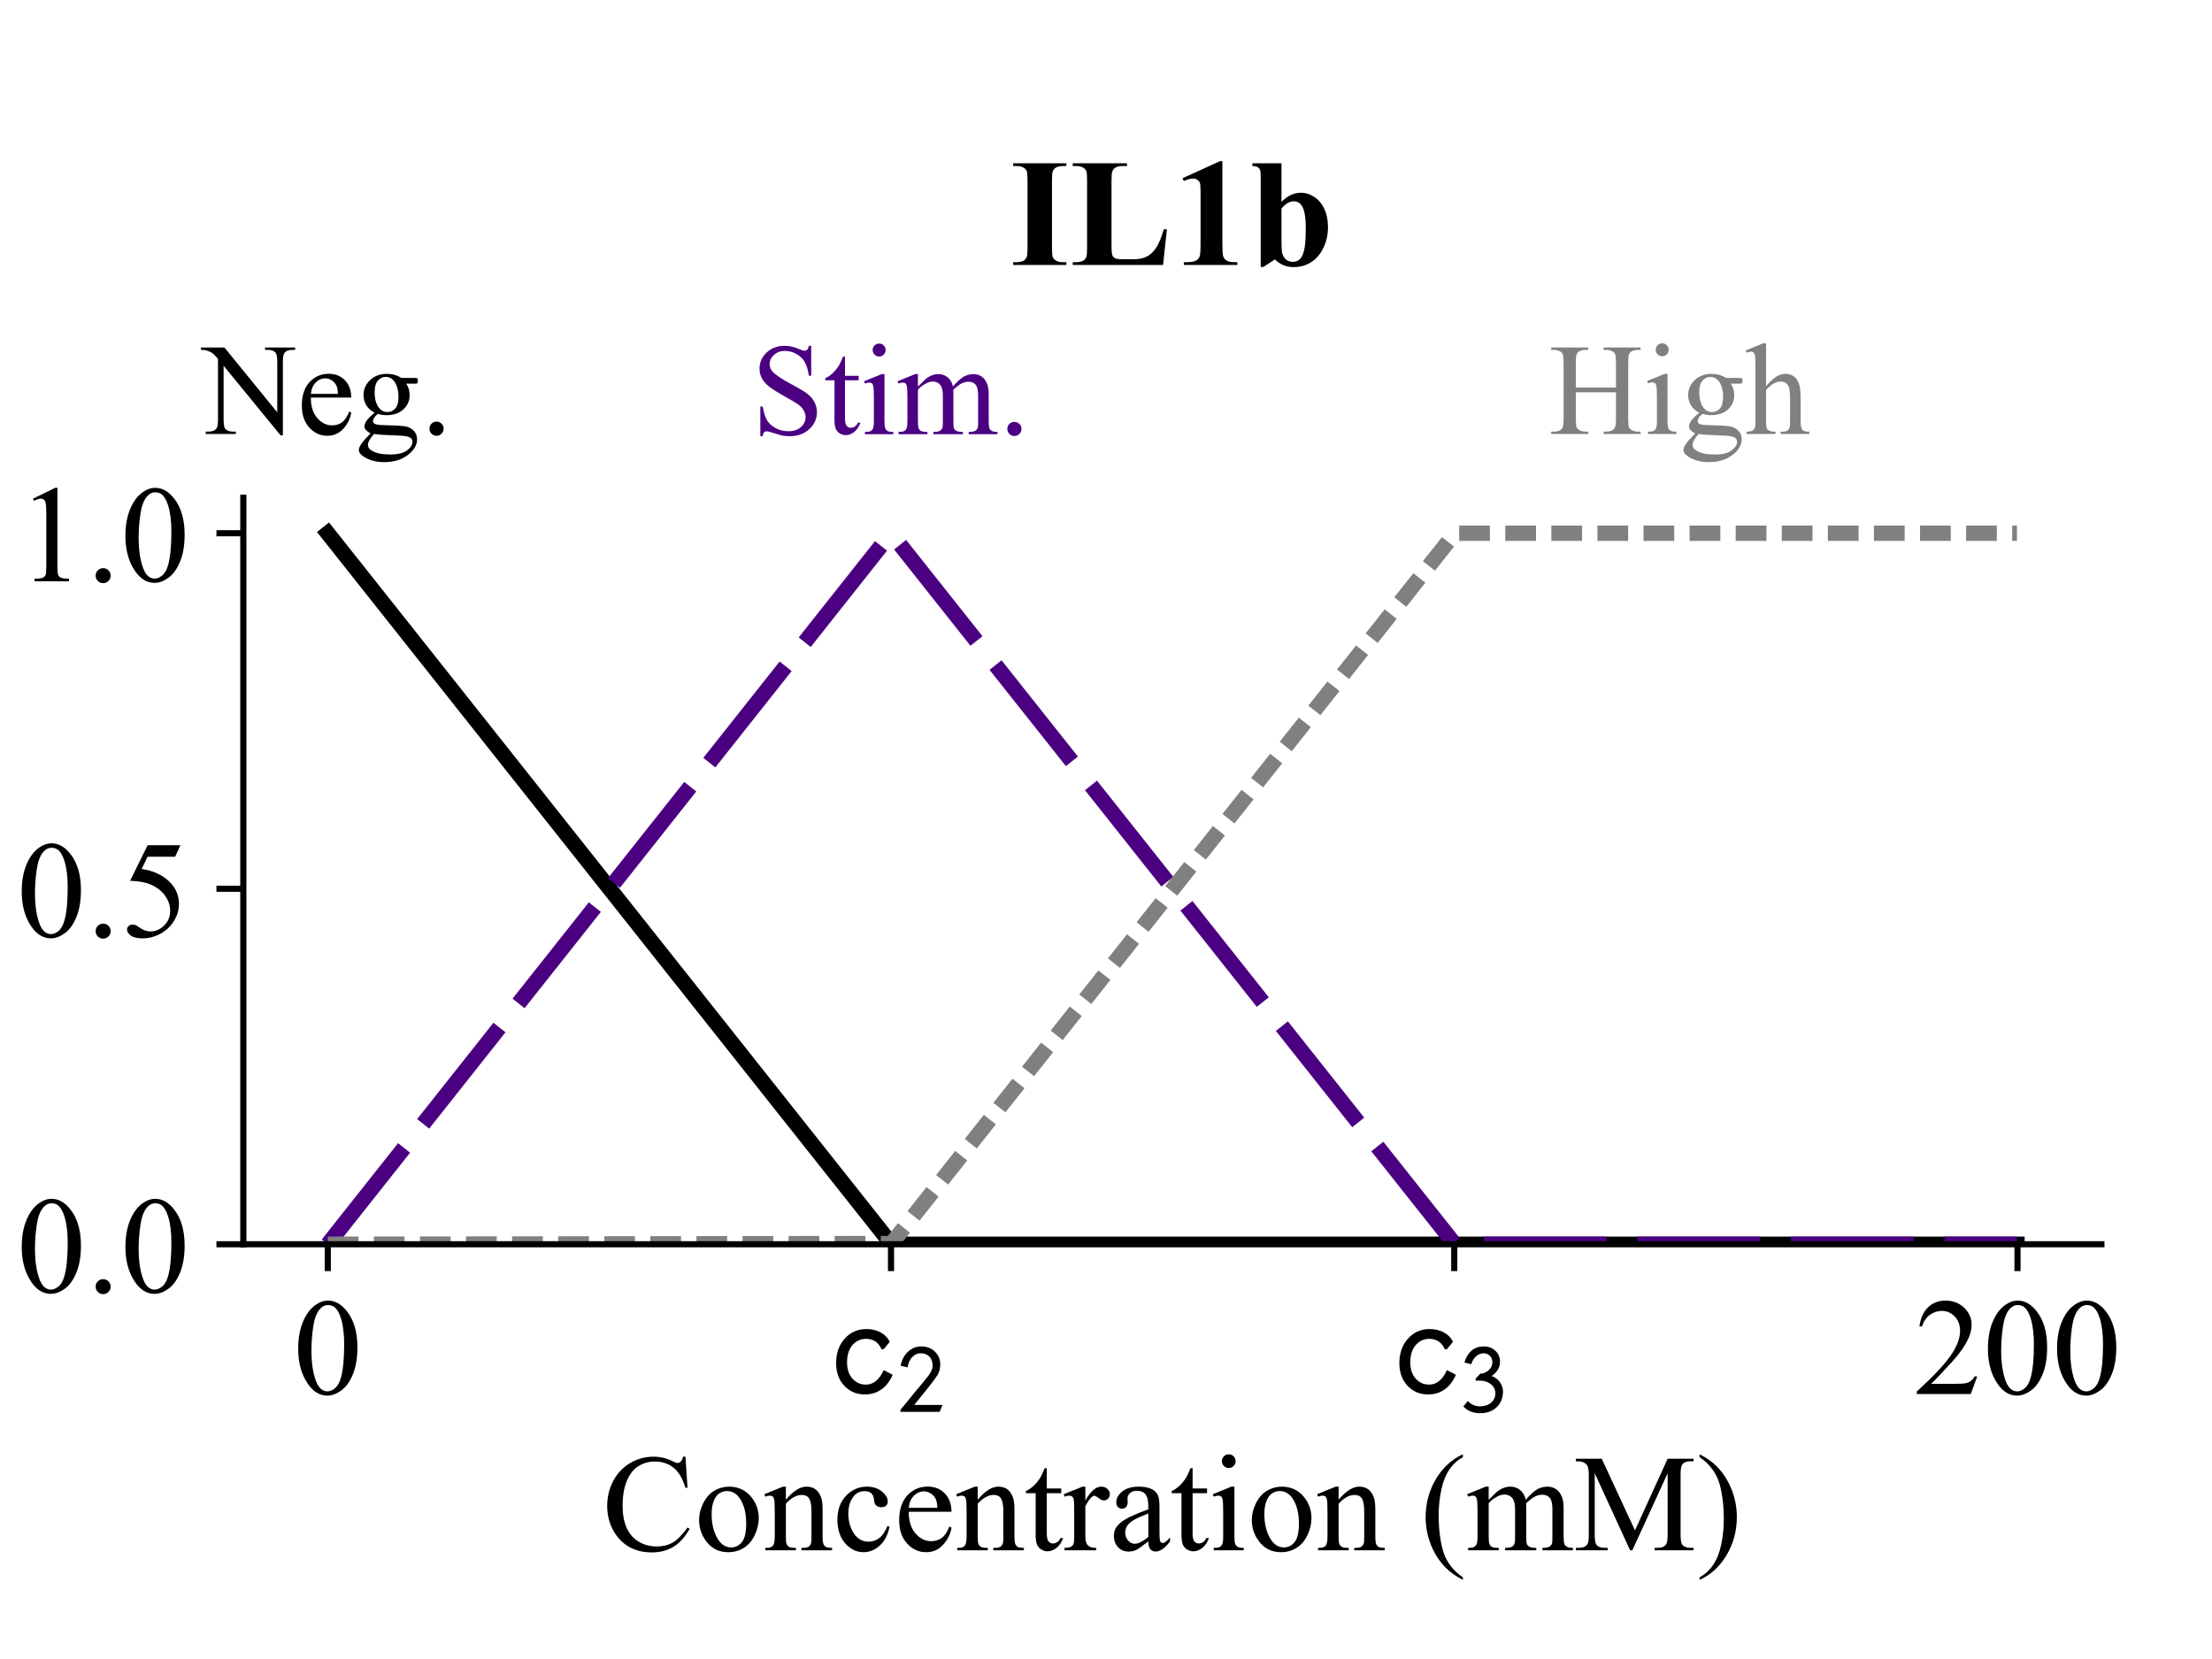
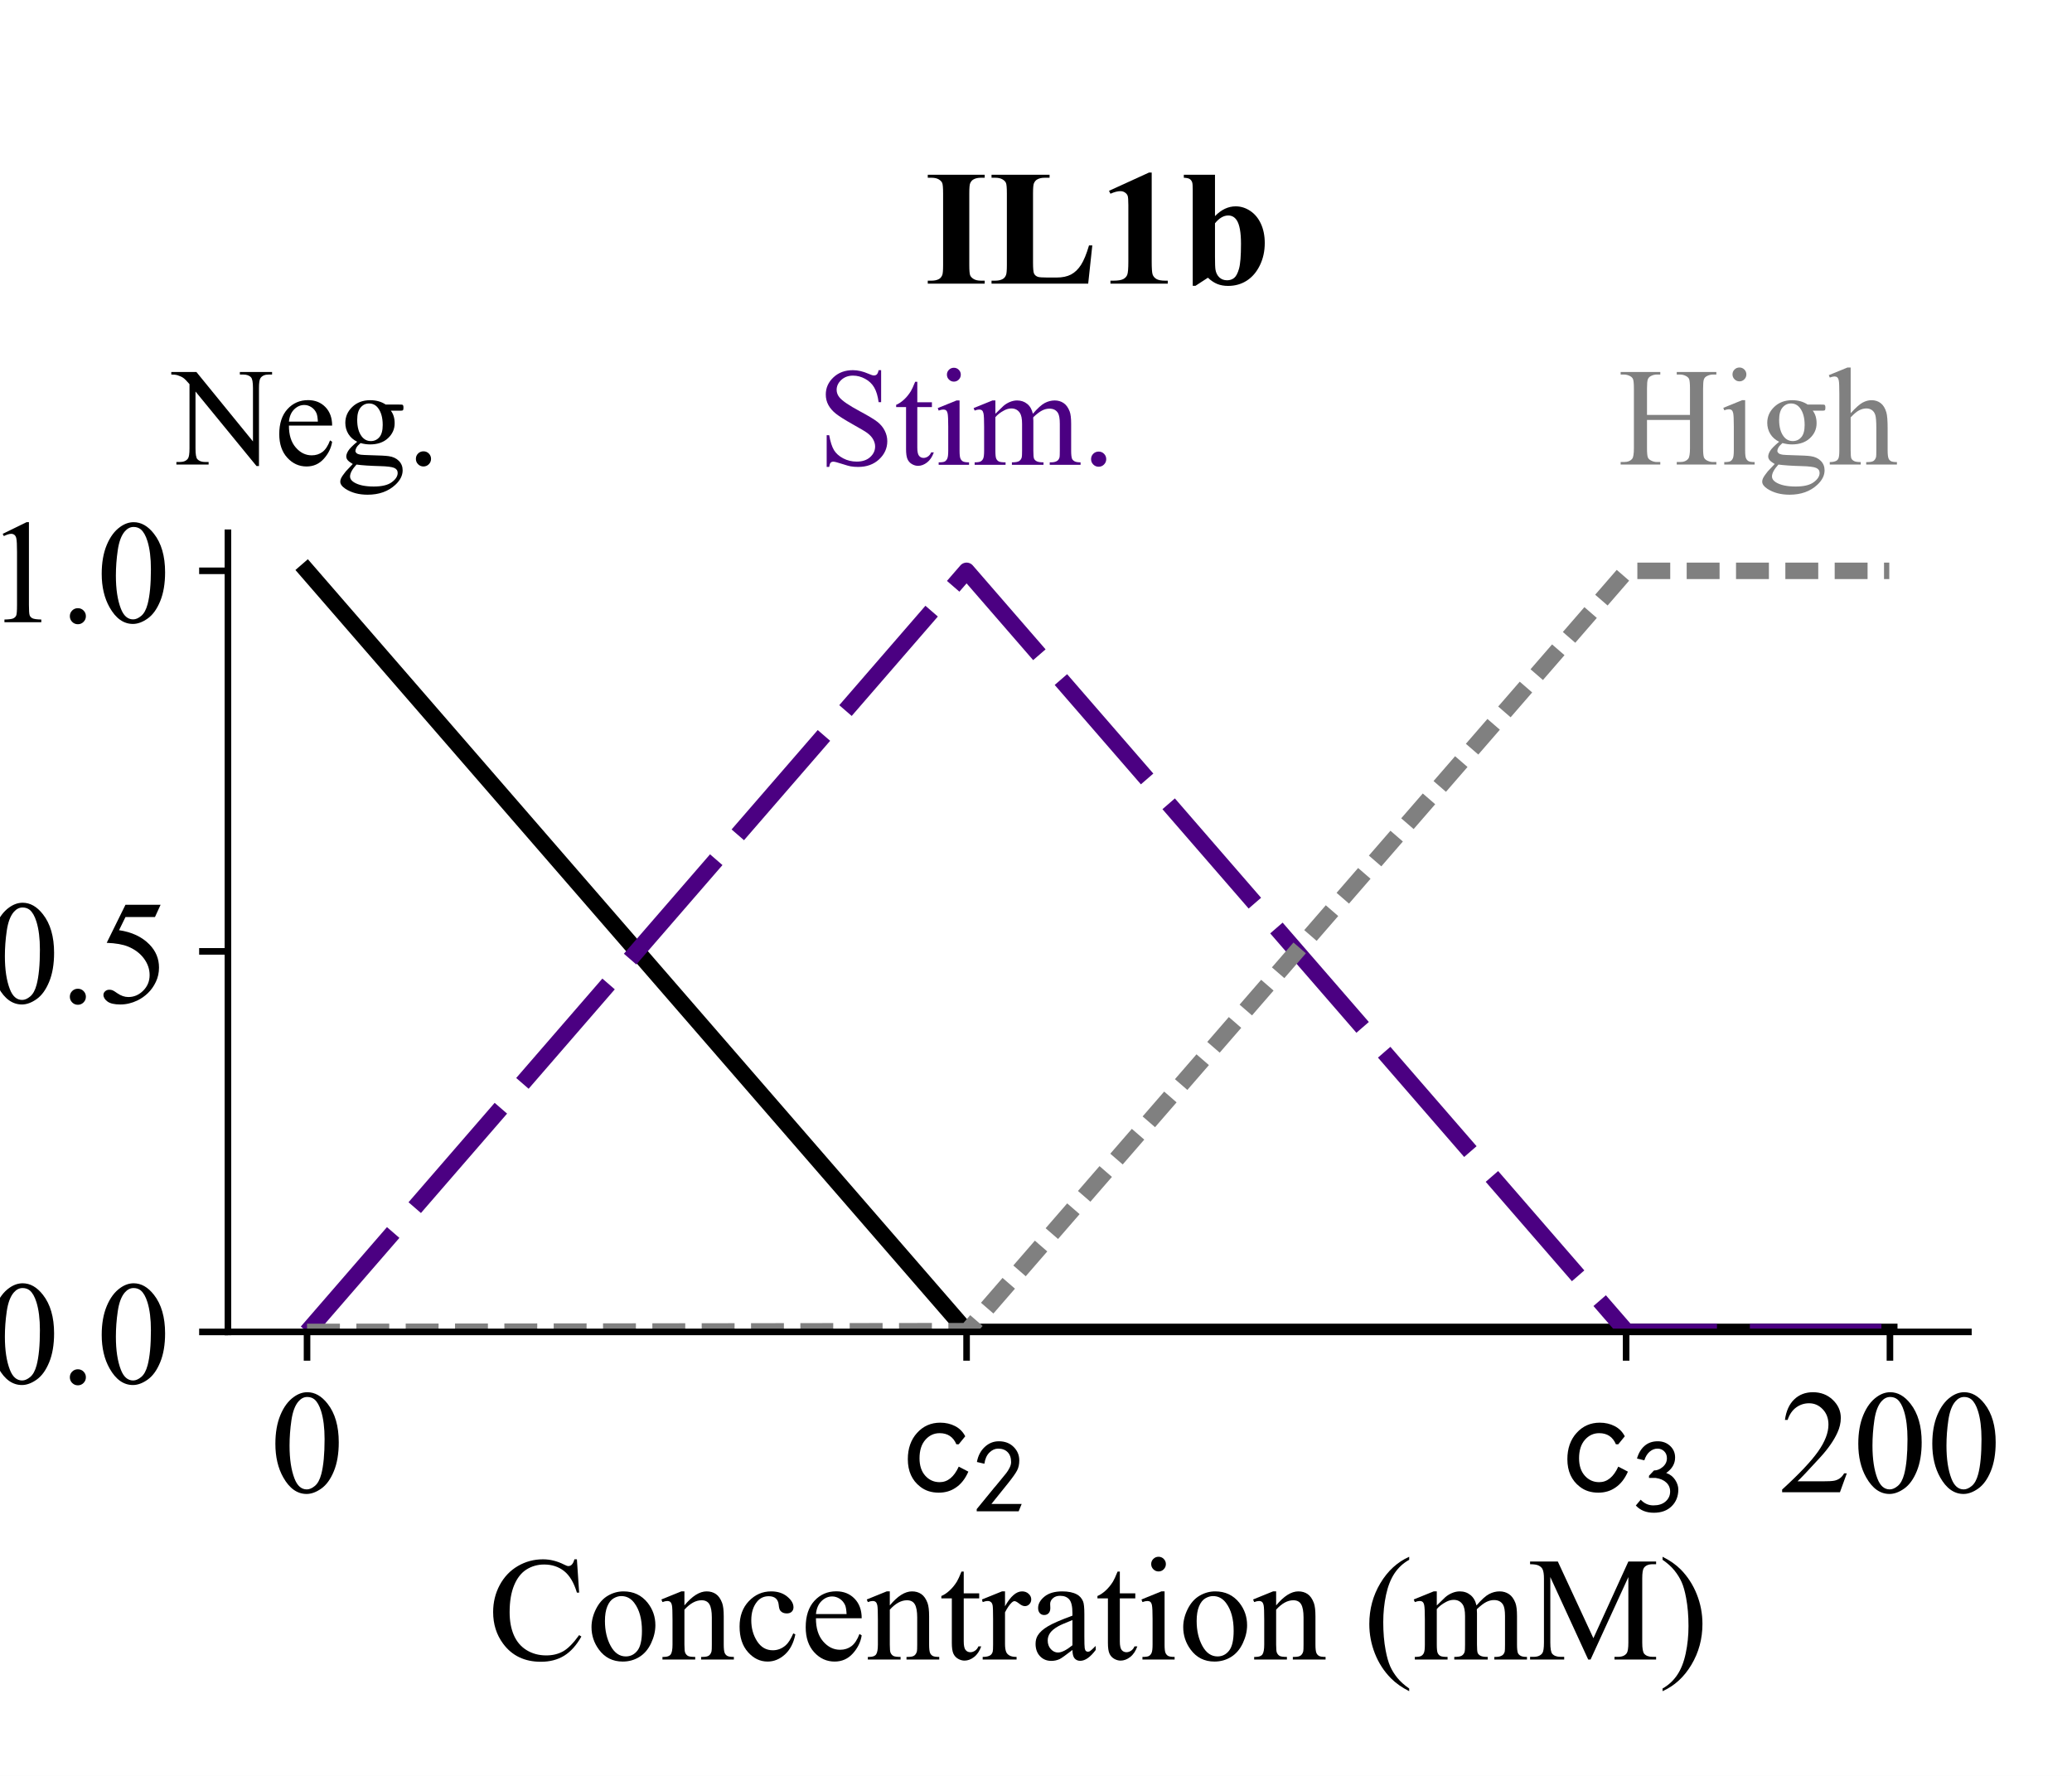
- <svg xmlns="http://www.w3.org/2000/svg" xmlns:xlink="http://www.w3.org/1999/xlink" height="216pt" version="1.1" viewBox="0 0 288 216" width="288pt">
+ <svg xmlns="http://www.w3.org/2000/svg" xmlns:xlink="http://www.w3.org/1999/xlink" height="216pt" version="1.1" viewBox="0 0 252 216" width="252pt">
  <defs>
    <style type="text/css">
*{stroke-linecap:butt;stroke-linejoin:round;}
  </style>
  </defs>
  <g id="figure_1">
    <g id="patch_1">
-       <path d="M 0 216  L 288 216  L 288 0  L 0 0  z " style="fill:#ffffff;" />
+       <path d="M 0 216  L 252 216  L 252 0  L 0 0  z " style="fill:#ffffff;" />
    </g>
    <g id="axes_1">
      <g id="patch_2">
-         <path d="M 31.68 162  L 273.6 162  L 273.6 64.8  L 31.68 64.8  z " style="fill:#ffffff;" />
+         <path d="M 27.72 162  L 239.4 162  L 239.4 64.8  L 27.72 64.8  z " style="fill:#ffffff;" />
      </g>
      <g id="matplotlib.axis_1">
        <g id="xtick_1">
          <g id="line2d_1">
            <defs>
-               <path d="M 0 0  L 0 3.5  " id="m34fc515c3c" style="stroke:#000000;stroke-width:0.8;" />
-             </defs>
-             <g>
-               <use style="stroke:#000000;stroke-width:0.8;" x="42.676" xlink:href="#m34fc515c3c" y="162" />
+               <path d="M 0 0  L 0 3.5  " id="m660a633e39" style="stroke:#000000;stroke-width:0.8;" />
+             </defs>
+             <g>
+               <use style="stroke:#000000;stroke-width:0.8;" x="37.342" xlink:href="#m660a633e39" y="162" />
            </g>
          </g>
          <g id="text_1">
            <defs>
              <path d="M 3.609 32.719  Q 3.609 44.047 7.031 52.219  Q 10.453 60.406 16.109 64.406  Q 20.516 67.578 25.203 67.578  Q 32.812 67.578 38.875 59.812  Q 46.438 50.203 46.438 33.734  Q 46.438 22.219 43.109 14.156  Q 39.797 6.109 34.641 2.469  Q 29.5 -1.172 24.703 -1.172  Q 15.234 -1.172 8.938 10.016  Q 3.609 19.438 3.609 32.719  z M 13.188 31.5  Q 13.188 17.828 16.547 9.188  Q 19.344 1.906 24.859 1.906  Q 27.484 1.906 30.312 4.266  Q 33.156 6.641 34.625 12.203  Q 36.859 20.609 36.859 35.891  Q 36.859 47.219 34.516 54.781  Q 32.766 60.406 29.984 62.75  Q 27.984 64.359 25.141 64.359  Q 21.828 64.359 19.234 61.375  Q 15.719 57.328 14.453 48.625  Q 13.188 39.938 13.188 31.5  z " id="TimesNewRomanPSMT-30" />
            </defs>
-             <g transform="translate(38.17636 181.4988)scale(0.18 -0.18)">
+             <g transform="translate(32.84182 181.4988)scale(0.18 -0.18)">
              <use xlink:href="#TimesNewRomanPSMT-30" />
            </g>
          </g>
        </g>
        <g id="xtick_2">
          <g id="line2d_2">
            <g>
-               <use style="stroke:#000000;stroke-width:0.8;" x="116.01" xlink:href="#m34fc515c3c" y="162" />
+               <use style="stroke:#000000;stroke-width:0.8;" x="117.557" xlink:href="#m660a633e39" y="162" />
            </g>
          </g>
          <g id="text_2">
            <defs>
              <path d="M 36.703 16.594  L 43.203 13.203  Q 40 5.906 34.703 2.406  Q 29.797 -1 23.203 -1  Q 15.797 -1 10.703 3  Q 2.297 9.5 2.297 21.594  Q 2.297 32.5 8.547 39.391  Q 14.797 46.297 24.203 46.297  Q 29.703 46.297 34.203 44  Q 38.703 41.703 41.094 37.094  L 36.703 31.703  L 35.094 31.703  Q 31.906 39.203 23.797 39.203  Q 18.094 39.203 14.141 34.703  Q 10.203 30.203 10.203 22.203  Q 10.203 14.797 14.094 10.438  Q 18 6.094 23.797 6.094  Q 31.906 6.094 36.703 16.594  z " id="STIXGeneral-Regular-1d5bc" />
              <path d="M 46.906 7.094  L 44 0  L 3.5 0  L 3.5 2.094  L 21 23.5  L 21 23.406  L 26.594 30.203  Q 30.5 34.906 32.094 36.953  Q 33.703 39 35.203 41.953  Q 36.703 44.906 36.703 47.5  Q 36.703 53.703 33.344 57.094  Q 30 60.5 24.203 60.5  Q 19.594 60.5 15.75 56.703  Q 11.906 52.906 10.906 45.906  L 3.703 47.594  Q 5.297 56.5 11.188 62.047  Q 17.094 67.594 24.906 67.594  Q 33.594 67.594 39.094 62.188  Q 44.594 56.797 44.594 49.094  Q 44.594 43.5 42.5 39.453  Q 40.406 35.406 33.703 27  L 17.703 7.094  z " id="STIXGeneral-Regular-1d7e4" />
            </defs>
-             <g transform="translate(108.4499 181.4988)scale(0.18 -0.18)">
+             <g transform="translate(109.9971 181.4988)scale(0.18 -0.18)">
              <use transform="translate(0 0.703125)" xlink:href="#STIXGeneral-Regular-1d5bc" />
              <use transform="translate(46.39269 -12.88594)scale(0.7)" xlink:href="#STIXGeneral-Regular-1d7e4" />
            </g>
          </g>
        </g>
        <g id="xtick_3">
          <g id="line2d_3">
            <g>
-               <use style="stroke:#000000;stroke-width:0.8;" x="189.343" xlink:href="#m34fc515c3c" y="162" />
+               <use style="stroke:#000000;stroke-width:0.8;" x="197.772" xlink:href="#m660a633e39" y="162" />
            </g>
          </g>
          <g id="text_3">
            <defs>
              <path d="M 11.297 49.203  L 4.203 50.906  Q 6.406 58.703 11.5 63.141  Q 16.594 67.594 24.297 67.594  Q 31.406 67.594 36.203 63.094  Q 41 58.594 41 51.906  Q 41 43 32.406 37  Q 38 35 41.047 30.344  Q 44.094 25.703 44.094 21  Q 44.094 11.297 37.797 5  Q 31.406 -1.406 20.5 -1.406  Q 9.5 -1.406 3.094 5.594  L 7.797 11.203  Q 12.906 5.703 20 5.703  Q 27.406 5.703 31.594 9.297  Q 36.203 13.203 36.203 19.094  Q 36.203 24.297 32.453 27.797  Q 28.703 31.297 22.203 32.203  L 15.797 32.203  L 15.797 34.297  L 20.594 39.406  Q 25.094 39.406 29.094 42.844  Q 33.094 46.297 33.094 51.203  Q 33.094 55.406 30.438 57.953  Q 27.797 60.5 24 60.5  Q 20 60.5 16.547 57.641  Q 13.094 54.797 11.297 49.203  z " id="STIXGeneral-Regular-1d7e5" />
            </defs>
-             <g transform="translate(181.7834 181.4988)scale(0.18 -0.18)">
+             <g transform="translate(190.2123 181.4988)scale(0.18 -0.18)">
              <use transform="translate(0 0.703125)" xlink:href="#STIXGeneral-Regular-1d5bc" />
              <use transform="translate(46.39269 -12.88594)scale(0.7)" xlink:href="#STIXGeneral-Regular-1d7e5" />
            </g>
          </g>
        </g>
        <g id="xtick_4">
          <g id="line2d_4">
            <g>
-               <use style="stroke:#000000;stroke-width:0.8;" x="262.677" xlink:href="#m34fc515c3c" y="162" />
+               <use style="stroke:#000000;stroke-width:0.8;" x="229.858" xlink:href="#m660a633e39" y="162" />
            </g>
          </g>
          <g id="text_4">
            <defs>
              <path d="M 45.844 12.75  L 41.219 0  L 2.156 0  L 2.156 1.812  Q 19.391 17.531 26.422 27.484  Q 33.453 37.453 33.453 45.703  Q 33.453 52 29.594 56.047  Q 25.734 60.109 20.359 60.109  Q 15.484 60.109 11.594 57.25  Q 7.719 54.391 5.859 48.875  L 4.047 48.875  Q 5.281 57.906 10.328 62.734  Q 15.375 67.578 22.953 67.578  Q 31 67.578 36.391 62.406  Q 41.797 57.234 41.797 50.203  Q 41.797 45.172 39.453 40.141  Q 35.844 32.234 27.734 23.391  Q 15.578 10.109 12.547 7.375  L 29.828 7.375  Q 35.109 7.375 37.234 7.766  Q 39.359 8.156 41.062 9.344  Q 42.781 10.547 44.047 12.75  z " id="TimesNewRomanPSMT-32" />
            </defs>
-             <g transform="translate(249.177 181.4988)scale(0.18 -0.18)">
+             <g transform="translate(216.3584 181.4988)scale(0.18 -0.18)">
              <use xlink:href="#TimesNewRomanPSMT-32" />
              <use x="50" xlink:href="#TimesNewRomanPSMT-30" />
              <use x="100" xlink:href="#TimesNewRomanPSMT-30" />
            </g>
          </g>
        </g>
        <g id="text_5">
          <defs>
            <path d="M 60.203 67.719  L 61.719 45.219  L 60.203 45.219  Q 57.172 55.328 51.562 59.766  Q 45.953 64.203 38.094 64.203  Q 31.5 64.203 26.172 60.859  Q 20.844 57.516 17.797 50.188  Q 14.75 42.875 14.75 31.984  Q 14.75 23 17.625 16.406  Q 20.516 9.812 26.297 6.297  Q 32.078 2.781 39.5 2.781  Q 45.953 2.781 50.875 5.531  Q 55.812 8.297 61.719 16.5  L 63.234 15.531  Q 58.25 6.688 51.609 2.578  Q 44.969 -1.516 35.844 -1.516  Q 19.391 -1.516 10.359 10.688  Q 3.609 19.781 3.609 32.078  Q 3.609 42 8.047 50.297  Q 12.5 58.594 20.281 63.156  Q 28.078 67.719 37.312 67.719  Q 44.484 67.719 51.469 64.203  Q 53.516 63.141 54.391 63.141  Q 55.719 63.141 56.688 64.062  Q 57.953 65.375 58.5 67.719  z " id="TimesNewRomanPSMT-43" />
            <path d="M 25 46.047  Q 35.156 46.047 41.312 38.328  Q 46.531 31.734 46.531 23.188  Q 46.531 17.188 43.641 11.031  Q 40.766 4.891 35.719 1.75  Q 30.672 -1.375 24.469 -1.375  Q 14.359 -1.375 8.406 6.688  Q 3.375 13.484 3.375 21.922  Q 3.375 28.078 6.422 34.156  Q 9.469 40.234 14.453 43.141  Q 19.438 46.047 25 46.047  z M 23.484 42.875  Q 20.906 42.875 18.281 41.328  Q 15.672 39.797 14.062 35.938  Q 12.453 32.078 12.453 26.031  Q 12.453 16.266 16.328 9.172  Q 20.219 2.094 26.562 2.094  Q 31.297 2.094 34.375 6  Q 37.453 9.906 37.453 19.438  Q 37.453 31.344 32.328 38.188  Q 28.859 42.875 23.484 42.875  z " id="TimesNewRomanPSMT-6f" />
            <path d="M 16.156 36.578  Q 24.031 46.047 31.156 46.047  Q 34.812 46.047 37.453 44.219  Q 40.094 42.391 41.656 38.188  Q 42.719 35.25 42.719 29.203  L 42.719 10.109  Q 42.719 5.859 43.406 4.344  Q 43.953 3.125 45.141 2.438  Q 46.344 1.766 49.562 1.766  L 49.562 0  L 27.438 0  L 27.438 1.766  L 28.375 1.766  Q 31.5 1.766 32.734 2.703  Q 33.984 3.656 34.469 5.516  Q 34.672 6.25 34.672 10.109  L 34.672 28.422  Q 34.672 34.516 33.078 37.281  Q 31.5 40.047 27.734 40.047  Q 21.922 40.047 16.156 33.688  L 16.156 10.109  Q 16.156 5.562 16.703 4.5  Q 17.391 3.078 18.578 2.422  Q 19.781 1.766 23.438 1.766  L 23.438 0  L 1.312 0  L 1.312 1.766  L 2.297 1.766  Q 5.719 1.766 6.906 3.484  Q 8.109 5.219 8.109 10.109  L 8.109 26.703  Q 8.109 34.766 7.734 36.516  Q 7.375 38.281 6.609 38.906  Q 5.859 39.547 4.594 39.547  Q 3.219 39.547 1.312 38.812  L 0.594 40.578  L 14.062 46.047  L 16.156 46.047  z " id="TimesNewRomanPSMT-6e" />
            <path d="M 41.109 17  Q 39.312 8.156 34.031 3.391  Q 28.766 -1.375 22.359 -1.375  Q 14.75 -1.375 9.078 5.016  Q 3.422 11.422 3.422 22.312  Q 3.422 32.859 9.688 39.453  Q 15.969 46.047 24.75 46.047  Q 31.344 46.047 35.594 42.547  Q 39.844 39.062 39.844 35.297  Q 39.844 33.453 38.641 32.297  Q 37.453 31.156 35.297 31.156  Q 32.422 31.156 30.953 33.016  Q 30.125 34.031 29.859 36.906  Q 29.594 39.797 27.875 41.312  Q 26.172 42.781 23.141 42.781  Q 18.266 42.781 15.281 39.156  Q 11.328 34.375 11.328 26.516  Q 11.328 18.5 15.25 12.375  Q 19.188 6.25 25.875 6.25  Q 30.672 6.25 34.469 9.516  Q 37.156 11.766 39.703 17.672  z " id="TimesNewRomanPSMT-63" />
            <path d="M 10.641 27.875  Q 10.594 17.922 15.484 12.25  Q 20.359 6.594 26.953 6.594  Q 31.344 6.594 34.594 9  Q 37.844 11.422 40.047 17.281  L 41.547 16.312  Q 40.531 9.625 35.594 4.125  Q 30.672 -1.375 23.25 -1.375  Q 15.188 -1.375 9.453 4.906  Q 3.719 11.188 3.719 21.781  Q 3.719 33.25 9.594 39.672  Q 15.484 46.094 24.359 46.094  Q 31.891 46.094 36.719 41.141  Q 41.547 36.188 41.547 27.875  z M 10.641 30.719  L 31.344 30.719  Q 31.109 35.016 30.328 36.766  Q 29.109 39.5 26.688 41.062  Q 24.266 42.625 21.625 42.625  Q 17.578 42.625 14.375 39.469  Q 11.188 36.328 10.641 30.719  z " id="TimesNewRomanPSMT-65" />
            <path d="M 16.109 59.422  L 16.109 44.734  L 26.562 44.734  L 26.562 41.312  L 16.109 41.312  L 16.109 12.312  Q 16.109 7.953 17.359 6.438  Q 18.609 4.938 20.562 4.938  Q 22.172 4.938 23.688 5.938  Q 25.203 6.938 26.031 8.891  L 27.938 8.891  Q 26.219 4.109 23.094 1.688  Q 19.969 -0.734 16.656 -0.734  Q 14.406 -0.734 12.25 0.516  Q 10.109 1.766 9.078 4.078  Q 8.062 6.391 8.062 11.234  L 8.062 41.312  L 0.984 41.312  L 0.984 42.922  Q 3.656 44 6.469 46.562  Q 9.281 49.125 11.469 52.641  Q 12.594 54.5 14.594 59.422  z " id="TimesNewRomanPSMT-74" />
            <path d="M 16.219 46.047  L 16.219 35.984  Q 21.828 46.047 27.734 46.047  Q 30.422 46.047 32.172 44.406  Q 33.938 42.781 33.938 40.625  Q 33.938 38.719 32.656 37.391  Q 31.391 36.078 29.641 36.078  Q 27.938 36.078 25.812 37.766  Q 23.688 39.453 22.656 39.453  Q 21.781 39.453 20.75 38.484  Q 18.562 36.469 16.219 31.891  L 16.219 10.453  Q 16.219 6.734 17.141 4.828  Q 17.781 3.516 19.391 2.641  Q 21 1.766 24.031 1.766  L 24.031 0  L 1.125 0  L 1.125 1.766  Q 4.547 1.766 6.203 2.828  Q 7.422 3.609 7.906 5.328  Q 8.156 6.156 8.156 10.062  L 8.156 27.391  Q 8.156 35.203 7.828 36.688  Q 7.516 38.188 6.656 38.859  Q 5.812 39.547 4.547 39.547  Q 3.031 39.547 1.125 38.812  L 0.641 40.578  L 14.156 46.047  z " id="TimesNewRomanPSMT-72" />
            <path d="M 28.469 6.453  Q 21.578 1.125 19.828 0.297  Q 17.188 -0.922 14.203 -0.922  Q 9.578 -0.922 6.562 2.25  Q 3.562 5.422 3.562 10.594  Q 3.562 13.875 5.031 16.266  Q 7.031 19.578 11.984 22.5  Q 16.938 25.438 28.469 29.641  L 28.469 31.391  Q 28.469 38.094 26.344 40.578  Q 24.219 43.062 20.172 43.062  Q 17.094 43.062 15.281 41.406  Q 13.422 39.75 13.422 37.594  L 13.531 34.766  Q 13.531 32.516 12.375 31.297  Q 11.234 30.078 9.375 30.078  Q 7.562 30.078 6.422 31.344  Q 5.281 32.625 5.281 34.812  Q 5.281 39.016 9.578 42.531  Q 13.875 46.047 21.625 46.047  Q 27.594 46.047 31.391 44.047  Q 34.281 42.531 35.641 39.312  Q 36.531 37.203 36.531 30.719  L 36.531 15.531  Q 36.531 9.125 36.766 7.688  Q 37.016 6.25 37.578 5.766  Q 38.141 5.281 38.875 5.281  Q 39.656 5.281 40.234 5.609  Q 41.266 6.25 44.188 9.188  L 44.188 6.453  Q 38.719 -0.875 33.734 -0.875  Q 31.344 -0.875 29.922 0.781  Q 28.516 2.438 28.469 6.453  z M 28.469 9.625  L 28.469 26.656  Q 21.094 23.734 18.953 22.516  Q 15.094 20.359 13.422 18.016  Q 11.766 15.672 11.766 12.891  Q 11.766 9.375 13.859 7.047  Q 15.969 4.734 18.703 4.734  Q 22.406 4.734 28.469 9.625  z " id="TimesNewRomanPSMT-61" />
            <path d="M 14.5 69.438  Q 16.547 69.438 17.984 67.984  Q 19.438 66.547 19.438 64.5  Q 19.438 62.453 17.984 60.984  Q 16.547 59.516 14.5 59.516  Q 12.453 59.516 10.984 60.984  Q 9.516 62.453 9.516 64.5  Q 9.516 66.547 10.953 67.984  Q 12.406 69.438 14.5 69.438  z M 18.562 46.047  L 18.562 10.109  Q 18.562 5.906 19.172 4.516  Q 19.781 3.125 20.969 2.438  Q 22.172 1.766 25.344 1.766  L 25.344 0  L 3.609 0  L 3.609 1.766  Q 6.891 1.766 8 2.391  Q 9.125 3.031 9.781 4.484  Q 10.453 5.953 10.453 10.109  L 10.453 27.344  Q 10.453 34.625 10.016 36.766  Q 9.672 38.328 8.938 38.938  Q 8.203 39.547 6.938 39.547  Q 5.562 39.547 3.609 38.812  L 2.938 40.578  L 16.406 46.047  z " id="TimesNewRomanPSMT-69" />
            <path id="TimesNewRomanPSMT-20" />
            <path d="M 31.062 -19.578  L 31.062 -21.391  Q 23.688 -17.672 18.75 -12.703  Q 11.719 -5.609 7.906 4  Q 4.109 13.625 4.109 23.969  Q 4.109 39.109 11.578 51.578  Q 19.047 64.062 31.062 69.438  L 31.062 67.391  Q 25.047 64.062 21.188 58.297  Q 17.328 52.547 15.422 43.703  Q 13.531 34.859 13.531 25.25  Q 13.531 14.797 15.141 6.25  Q 16.406 -0.484 18.203 -4.562  Q 20.016 -8.641 23.062 -12.391  Q 26.125 -16.156 31.062 -19.578  z " id="TimesNewRomanPSMT-28" />
            <path d="M 16.406 36.531  Q 21.297 41.406 22.172 42.141  Q 24.359 44 26.891 45.016  Q 29.438 46.047 31.938 46.047  Q 36.141 46.047 39.156 43.594  Q 42.188 41.156 43.219 36.531  Q 48.25 42.391 51.703 44.219  Q 55.172 46.047 58.844 46.047  Q 62.406 46.047 65.156 44.219  Q 67.922 42.391 69.531 38.234  Q 70.609 35.406 70.609 29.344  L 70.609 10.109  Q 70.609 5.906 71.234 4.344  Q 71.734 3.266 73.047 2.516  Q 74.359 1.766 77.344 1.766  L 77.344 0  L 55.281 0  L 55.281 1.766  L 56.203 1.766  Q 59.078 1.766 60.688 2.875  Q 61.812 3.656 62.312 5.375  Q 62.5 6.203 62.5 10.109  L 62.5 29.344  Q 62.5 34.812 61.188 37.062  Q 59.281 40.188 55.078 40.188  Q 52.484 40.188 49.875 38.891  Q 47.266 37.594 43.562 34.078  L 43.453 33.547  L 43.562 31.453  L 43.562 10.109  Q 43.562 5.516 44.062 4.391  Q 44.578 3.266 45.984 2.516  Q 47.406 1.766 50.828 1.766  L 50.828 0  L 28.219 0  L 28.219 1.766  Q 31.938 1.766 33.328 2.641  Q 34.719 3.516 35.25 5.281  Q 35.5 6.109 35.5 10.109  L 35.5 29.344  Q 35.5 34.812 33.891 37.203  Q 31.734 40.328 27.875 40.328  Q 25.25 40.328 22.656 38.922  Q 18.609 36.766 16.406 34.078  L 16.406 10.109  Q 16.406 5.719 17.016 4.391  Q 17.625 3.078 18.812 2.422  Q 20.016 1.766 23.688 1.766  L 23.688 0  L 1.562 0  L 1.562 1.766  Q 4.641 1.766 5.859 2.422  Q 7.078 3.078 7.703 4.516  Q 8.344 5.953 8.344 10.109  L 8.344 27.203  Q 8.344 34.578 7.906 36.719  Q 7.562 38.328 6.828 38.938  Q 6.109 39.547 4.828 39.547  Q 3.469 39.547 1.562 38.812  L 0.828 40.578  L 14.312 46.047  L 16.406 46.047  z " id="TimesNewRomanPSMT-6d" />
            <path d="M 40.922 0  L 15.328 55.719  L 15.328 11.469  Q 15.328 5.375 16.656 3.859  Q 18.453 1.812 22.359 1.812  L 24.703 1.812  L 24.703 0  L 1.656 0  L 1.656 1.812  L 4 1.812  Q 8.203 1.812 9.969 4.344  Q 11.031 5.906 11.031 11.469  L 11.031 54.734  Q 11.031 59.125 10.062 61.078  Q 9.375 62.5 7.547 63.453  Q 5.719 64.406 1.656 64.406  L 1.656 66.219  L 20.406 66.219  L 44.438 14.406  L 68.062 66.219  L 86.812 66.219  L 86.812 64.406  L 84.516 64.406  Q 80.281 64.406 78.516 61.859  Q 77.438 60.297 77.438 54.734  L 77.438 11.469  Q 77.438 5.375 78.812 3.859  Q 80.609 1.812 84.516 1.812  L 86.812 1.812  L 86.812 0  L 58.688 0  L 58.688 1.812  L 61.031 1.812  Q 65.281 1.812 67 4.344  Q 68.062 5.906 68.062 11.469  L 68.062 55.719  L 42.531 0  z " id="TimesNewRomanPSMT-4d" />
            <path d="M 2.25 67.391  L 2.25 69.438  Q 9.672 65.766 14.594 60.797  Q 21.578 53.656 25.391 44.062  Q 29.203 34.469 29.203 24.078  Q 29.203 8.938 21.75 -3.531  Q 14.312 -16.016 2.25 -21.391  L 2.25 -19.578  Q 8.25 -16.219 12.125 -10.469  Q 16.016 -4.734 17.891 4.125  Q 19.781 12.984 19.781 22.609  Q 19.781 33.016 18.172 41.609  Q 16.938 48.344 15.109 52.391  Q 13.281 56.453 10.25 60.203  Q 7.234 63.969 2.25 67.391  z " id="TimesNewRomanPSMT-29" />
          </defs>
-           <g transform="translate(78.40687 201.8478)scale(0.18 -0.18)">
+           <g transform="translate(59.32688 201.8478)scale(0.18 -0.18)">
            <use xlink:href="#TimesNewRomanPSMT-43" />
            <use x="66.699" xlink:href="#TimesNewRomanPSMT-6f" />
            <use x="116.699" xlink:href="#TimesNewRomanPSMT-6e" />
            <use x="166.699" xlink:href="#TimesNewRomanPSMT-63" />
            <use x="211.084" xlink:href="#TimesNewRomanPSMT-65" />
            <use x="255.469" xlink:href="#TimesNewRomanPSMT-6e" />
            <use x="305.469" xlink:href="#TimesNewRomanPSMT-74" />
            <use x="333.252" xlink:href="#TimesNewRomanPSMT-72" />
            <use x="366.553" xlink:href="#TimesNewRomanPSMT-61" />
            <use x="410.938" xlink:href="#TimesNewRomanPSMT-74" />
            <use x="438.721" xlink:href="#TimesNewRomanPSMT-69" />
            <use x="466.504" xlink:href="#TimesNewRomanPSMT-6f" />
            <use x="516.504" xlink:href="#TimesNewRomanPSMT-6e" />
            <use x="566.504" xlink:href="#TimesNewRomanPSMT-20" />
            <use x="591.504" xlink:href="#TimesNewRomanPSMT-28" />
            <use x="624.805" xlink:href="#TimesNewRomanPSMT-6d" />
            <use x="702.588" xlink:href="#TimesNewRomanPSMT-4d" />
            <use x="791.504" xlink:href="#TimesNewRomanPSMT-29" />
          </g>
        </g>
      </g>
      <g id="matplotlib.axis_2">
        <g id="ytick_1">
          <g id="line2d_5">
            <defs>
-               <path d="M 0 0  L -3.5 0  " id="m5e3a9670d6" style="stroke:#000000;stroke-width:0.8;" />
-             </defs>
-             <g>
-               <use style="stroke:#000000;stroke-width:0.8;" x="31.68" xlink:href="#m5e3a9670d6" y="162" />
+               <path d="M 0 0  L -3.5 0  " id="me66d15c99e" style="stroke:#000000;stroke-width:0.8;" />
+             </defs>
+             <g>
+               <use style="stroke:#000000;stroke-width:0.8;" x="27.72" xlink:href="#me66d15c99e" y="162" />
            </g>
          </g>
          <g id="text_6">
            <defs>
              <path d="M 12.5 9.469  Q 14.797 9.469 16.359 7.875  Q 17.922 6.297 17.922 4.047  Q 17.922 1.812 16.328 0.219  Q 14.75 -1.375 12.5 -1.375  Q 10.25 -1.375 8.656 0.219  Q 7.078 1.812 7.078 4.047  Q 7.078 6.344 8.656 7.906  Q 10.25 9.469 12.5 9.469  z " id="TimesNewRomanPSMT-2e" />
            </defs>
-             <g transform="translate(2.18 168.2494)scale(0.18 -0.18)">
+             <g transform="translate(-1.78 168.2494)scale(0.18 -0.18)">
              <use xlink:href="#TimesNewRomanPSMT-30" />
              <use x="50" xlink:href="#TimesNewRomanPSMT-2e" />
              <use x="75" xlink:href="#TimesNewRomanPSMT-30" />
            </g>
          </g>
        </g>
        <g id="ytick_2">
          <g id="line2d_6">
            <g>
-               <use style="stroke:#000000;stroke-width:0.8;" x="31.68" xlink:href="#m5e3a9670d6" y="115.714" />
+               <use style="stroke:#000000;stroke-width:0.8;" x="27.72" xlink:href="#me66d15c99e" y="115.714" />
            </g>
          </g>
          <g id="text_7">
            <defs>
              <path d="M 43.406 66.219  L 39.594 57.906  L 19.672 57.906  L 15.328 49.031  Q 28.266 47.125 35.844 39.406  Q 42.328 32.766 42.328 23.781  Q 42.328 18.562 40.203 14.109  Q 38.094 9.672 34.859 6.547  Q 31.641 3.422 27.688 1.516  Q 22.078 -1.172 16.156 -1.172  Q 10.203 -1.172 7.484 0.844  Q 4.781 2.875 4.781 5.328  Q 4.781 6.688 5.906 7.734  Q 7.031 8.797 8.734 8.797  Q 10.016 8.797 10.969 8.406  Q 11.922 8.016 14.203 6.391  Q 17.875 3.859 21.625 3.859  Q 27.344 3.859 31.656 8.172  Q 35.984 12.5 35.984 18.703  Q 35.984 24.703 32.125 29.906  Q 28.266 35.109 21.484 37.938  Q 16.156 40.141 6.984 40.484  L 19.672 66.219  z " id="TimesNewRomanPSMT-35" />
            </defs>
-             <g transform="translate(2.18 121.9637)scale(0.18 -0.18)">
+             <g transform="translate(-1.78 121.9637)scale(0.18 -0.18)">
              <use xlink:href="#TimesNewRomanPSMT-30" />
              <use x="50" xlink:href="#TimesNewRomanPSMT-2e" />
              <use x="75" xlink:href="#TimesNewRomanPSMT-35" />
            </g>
          </g>
        </g>
        <g id="ytick_3">
          <g id="line2d_7">
            <g>
-               <use style="stroke:#000000;stroke-width:0.8;" x="31.68" xlink:href="#m5e3a9670d6" y="69.429" />
+               <use style="stroke:#000000;stroke-width:0.8;" x="27.72" xlink:href="#me66d15c99e" y="69.429" />
            </g>
          </g>
          <g id="text_8">
            <defs>
              <path d="M 11.719 59.719  L 27.828 67.578  L 29.438 67.578  L 29.438 11.672  Q 29.438 6.109 29.906 4.734  Q 30.375 3.375 31.828 2.641  Q 33.297 1.906 37.797 1.812  L 37.797 0  L 12.891 0  L 12.891 1.812  Q 17.578 1.906 18.938 2.609  Q 20.312 3.328 20.844 4.516  Q 21.391 5.719 21.391 11.672  L 21.391 47.406  Q 21.391 54.641 20.906 56.688  Q 20.562 58.25 19.656 58.984  Q 18.75 59.719 17.484 59.719  Q 15.672 59.719 12.453 58.203  z " id="TimesNewRomanPSMT-31" />
            </defs>
-             <g transform="translate(2.18 75.67795)scale(0.18 -0.18)">
+             <g transform="translate(-1.78 75.67795)scale(0.18 -0.18)">
              <use xlink:href="#TimesNewRomanPSMT-31" />
              <use x="50" xlink:href="#TimesNewRomanPSMT-2e" />
              <use x="75" xlink:href="#TimesNewRomanPSMT-30" />
            </g>
          </g>
        </g>
      </g>
      <g id="line2d_8">
-         <path clip-path="url(#p0961ac31f9)" d="M 42.676 69.429  L 116.083 162  L 262.604 162  L 262.604 162  " style="fill:none;stroke:#000000;stroke-linecap:square;stroke-width:2;" />
+         <path clip-path="url(#p26c3088cff)" d="M 37.342 69.429  L 117.637 162  L 229.778 162  L 229.778 162  " style="fill:none;stroke:#000000;stroke-linecap:square;stroke-width:2;" />
      </g>
      <g id="line2d_9">
-         <path clip-path="url(#p0961ac31f9)" d="M 42.676 162  L 116.01 69.429  L 189.417 162  L 262.604 162  L 262.604 162  " style="fill:none;stroke:#4b0082;stroke-dasharray:16,4,16,4;stroke-dashoffset:0;stroke-width:2;" />
+         <path clip-path="url(#p26c3088cff)" d="M 37.342 162  L 117.557 69.429  L 197.853 162  L 229.778 162  L 229.778 162  " style="fill:none;stroke:#4b0082;stroke-dasharray:16,4,16,4;stroke-dashoffset:0;stroke-width:2;" />
      </g>
      <g id="line2d_10">
-         <path clip-path="url(#p0961ac31f9)" d="M 42.676 162  L 116.083 161.907  L 189.417 69.429  L 262.604 69.429  L 262.604 69.429  " style="fill:none;stroke:#808080;stroke-dasharray:4,2,4,2;stroke-dashoffset:0;stroke-width:2;" />
+         <path clip-path="url(#p26c3088cff)" d="M 37.342 162  L 117.637 161.907  L 197.853 69.429  L 229.778 69.429  L 229.778 69.429  " style="fill:none;stroke:#808080;stroke-dasharray:4,2,4,2;stroke-dashoffset:0;stroke-width:2;" />
      </g>
      <g id="patch_3">
-         <path d="M 31.68 162  L 31.68 64.8  " style="fill:none;stroke:#000000;stroke-linecap:square;stroke-linejoin:miter;stroke-width:0.8;" />
+         <path d="M 27.72 162  L 27.72 64.8  " style="fill:none;stroke:#000000;stroke-linecap:square;stroke-linejoin:miter;stroke-width:0.8;" />
      </g>
      <g id="patch_4">
-         <path d="M 31.68 162  L 273.6 162  " style="fill:none;stroke:#000000;stroke-linecap:square;stroke-linejoin:miter;stroke-width:0.8;" />
+         <path d="M 27.72 162  L 239.4 162  " style="fill:none;stroke:#000000;stroke-linecap:square;stroke-linejoin:miter;stroke-width:0.8;" />
      </g>
      <g id="text_9">
        <defs>
          <path d="M -1.312 66.219  L 16.656 66.219  L 57.125 16.547  L 57.125 54.734  Q 57.125 60.844 55.766 62.359  Q 53.953 64.406 50.047 64.406  L 47.75 64.406  L 47.75 66.219  L 70.797 66.219  L 70.797 64.406  L 68.453 64.406  Q 64.266 64.406 62.5 61.859  Q 61.422 60.297 61.422 54.734  L 61.422 -1.078  L 59.672 -1.078  L 16.016 52.25  L 16.016 11.469  Q 16.016 5.375 17.328 3.859  Q 19.188 1.812 23.047 1.812  L 25.391 1.812  L 25.391 0  L 2.344 0  L 2.344 1.812  L 4.641 1.812  Q 8.891 1.812 10.641 4.344  Q 11.719 5.906 11.719 11.469  L 11.719 57.516  Q 8.844 60.891 7.344 61.953  Q 5.859 63.031 2.984 63.969  Q 1.562 64.406 -1.312 64.406  z " id="TimesNewRomanPSMT-4e" />
          <path d="M 15.094 16.312  Q 10.984 18.312 8.781 21.891  Q 6.594 25.484 6.594 29.828  Q 6.594 36.469 11.594 41.25  Q 16.609 46.047 24.422 46.047  Q 30.812 46.047 35.5 42.922  L 44.969 42.922  Q 47.078 42.922 47.406 42.797  Q 47.75 42.672 47.906 42.391  Q 48.188 41.938 48.188 40.828  Q 48.188 39.547 47.953 39.062  Q 47.797 38.812 47.438 38.672  Q 47.078 38.531 44.969 38.531  L 39.156 38.531  Q 41.891 35.016 41.891 29.547  Q 41.891 23.297 37.109 18.844  Q 32.328 14.406 24.266 14.406  Q 20.953 14.406 17.484 15.375  Q 15.328 13.531 14.562 12.141  Q 13.812 10.75 13.812 9.766  Q 13.812 8.938 14.625 8.156  Q 15.438 7.375 17.781 7.031  Q 19.141 6.844 24.609 6.688  Q 34.672 6.453 37.641 6  Q 42.188 5.375 44.891 2.641  Q 47.609 -0.094 47.609 -4.109  Q 47.609 -9.625 42.438 -14.453  Q 34.812 -21.578 22.562 -21.578  Q 13.141 -21.578 6.641 -17.328  Q 2.984 -14.891 2.984 -12.25  Q 2.984 -11.078 3.516 -9.906  Q 4.344 -8.109 6.938 -4.891  Q 7.281 -4.438 11.922 0.391  Q 9.375 1.906 8.328 3.094  Q 7.281 4.297 7.281 5.812  Q 7.281 7.516 8.672 9.812  Q 10.062 12.109 15.094 16.312  z M 23.578 43.703  Q 19.969 43.703 17.531 40.812  Q 15.094 37.938 15.094 31.984  Q 15.094 24.266 18.406 20.016  Q 20.953 16.797 24.859 16.797  Q 28.562 16.797 30.953 19.578  Q 33.344 22.359 33.344 28.328  Q 33.344 36.078 29.984 40.484  Q 27.484 43.703 23.578 43.703  z M 14.594 0  Q 12.312 -2.484 11.141 -4.625  Q 9.969 -6.781 9.969 -8.594  Q 9.969 -10.938 12.797 -12.703  Q 17.672 -15.719 26.906 -15.719  Q 35.688 -15.719 39.859 -12.609  Q 44.047 -9.516 44.047 -6  Q 44.047 -3.469 41.547 -2.391  Q 39.016 -1.312 31.5 -1.125  Q 20.516 -0.828 14.594 0  z " id="TimesNewRomanPSMT-67" />
        </defs>
-         <g transform="translate(26.38957 56.50315)scale(0.17 -0.17)">
+         <g transform="translate(21.05502 56.50315)scale(0.17 -0.17)">
          <use xlink:href="#TimesNewRomanPSMT-4e" />
          <use x="72.217" xlink:href="#TimesNewRomanPSMT-65" />
          <use x="116.602" xlink:href="#TimesNewRomanPSMT-67" />
          <use x="166.602" xlink:href="#TimesNewRomanPSMT-2e" />
        </g>
      </g>
      <g id="text_10">
        <defs>
          <path d="M 45.844 67.719  L 45.844 44.828  L 44.047 44.828  Q 43.172 51.422 40.891 55.328  Q 38.625 59.234 34.422 61.516  Q 30.219 63.812 25.734 63.812  Q 20.656 63.812 17.328 60.719  Q 14.016 57.625 14.016 53.656  Q 14.016 50.641 16.109 48.141  Q 19.141 44.484 30.516 38.375  Q 39.797 33.406 43.188 30.734  Q 46.578 28.078 48.406 24.453  Q 50.25 20.844 50.25 16.891  Q 50.25 9.375 44.406 3.922  Q 38.578 -1.516 29.391 -1.516  Q 26.516 -1.516 23.969 -1.078  Q 22.469 -0.828 17.703 0.703  Q 12.938 2.25 11.672 2.25  Q 10.453 2.25 9.734 1.516  Q 9.031 0.781 8.688 -1.516  L 6.891 -1.516  L 6.891 21.188  L 8.688 21.188  Q 9.969 14.062 12.109 10.516  Q 14.266 6.984 18.672 4.641  Q 23.094 2.297 28.375 2.297  Q 34.469 2.297 38 5.516  Q 41.547 8.734 41.547 13.141  Q 41.547 15.578 40.203 18.062  Q 38.875 20.562 36.031 22.703  Q 34.125 24.172 25.625 28.922  Q 17.141 33.688 13.547 36.516  Q 9.969 39.359 8.109 42.766  Q 6.25 46.188 6.25 50.297  Q 6.25 57.422 11.719 62.562  Q 17.188 67.719 25.641 67.719  Q 30.906 67.719 36.812 65.141  Q 39.547 63.922 40.672 63.922  Q 41.938 63.922 42.75 64.672  Q 43.562 65.438 44.047 67.719  z " id="TimesNewRomanPSMT-53" />
        </defs>
-         <g style="fill:#4b0082;" transform="translate(97.82388 56.53502)scale(0.17 -0.17)">
+         <g style="fill:#4b0082;" transform="translate(99.37104 56.53502)scale(0.17 -0.17)">
          <use xlink:href="#TimesNewRomanPSMT-53" />
          <use x="55.615" xlink:href="#TimesNewRomanPSMT-74" />
          <use x="83.398" xlink:href="#TimesNewRomanPSMT-69" />
          <use x="111.182" xlink:href="#TimesNewRomanPSMT-6d" />
          <use x="188.965" xlink:href="#TimesNewRomanPSMT-2e" />
        </g>
      </g>
      <g id="text_11">
        <defs>
          <path d="M 20.562 35.5  L 51.312 35.5  L 51.312 54.438  Q 51.312 59.516 50.688 61.141  Q 50.203 62.359 48.641 63.234  Q 46.531 64.406 44.188 64.406  L 41.844 64.406  L 41.844 66.219  L 70.172 66.219  L 70.172 64.406  L 67.828 64.406  Q 65.484 64.406 63.375 63.281  Q 61.812 62.5 61.25 60.906  Q 60.688 59.328 60.688 54.438  L 60.688 11.719  Q 60.688 6.688 61.328 5.078  Q 61.812 3.859 63.328 2.984  Q 65.484 1.812 67.828 1.812  L 70.172 1.812  L 70.172 0  L 41.844 0  L 41.844 1.812  L 44.188 1.812  Q 48.25 1.812 50.094 4.203  Q 51.312 5.766 51.312 11.719  L 51.312 31.891  L 20.562 31.891  L 20.562 11.719  Q 20.562 6.688 21.188 5.078  Q 21.688 3.859 23.25 2.984  Q 25.344 1.812 27.688 1.812  L 30.078 1.812  L 30.078 0  L 1.703 0  L 1.703 1.812  L 4.047 1.812  Q 8.156 1.812 10.016 4.203  Q 11.188 5.766 11.188 11.719  L 11.188 54.438  Q 11.188 59.516 10.547 61.141  Q 10.062 62.359 8.547 63.234  Q 6.391 64.406 4.047 64.406  L 1.703 64.406  L 1.703 66.219  L 30.078 66.219  L 30.078 64.406  L 27.688 64.406  Q 25.344 64.406 23.25 63.281  Q 21.734 62.5 21.141 60.906  Q 20.562 59.328 20.562 54.438  z " id="TimesNewRomanPSMT-48" />
          <path d="M 16.266 69.438  L 16.266 36.719  Q 21.688 42.672 24.859 44.359  Q 28.031 46.047 31.203 46.047  Q 35.016 46.047 37.75 43.938  Q 40.484 41.844 41.797 37.359  Q 42.719 34.234 42.719 25.922  L 42.719 10.109  Q 42.719 5.859 43.406 4.297  Q 43.891 3.125 45.062 2.438  Q 46.234 1.766 49.359 1.766  L 49.359 0  L 27.391 0  L 27.391 1.766  L 28.422 1.766  Q 31.547 1.766 32.766 2.703  Q 33.984 3.656 34.469 5.516  Q 34.625 6.297 34.625 10.109  L 34.625 25.922  Q 34.625 33.25 33.859 35.547  Q 33.109 37.844 31.438 38.984  Q 29.781 40.141 27.438 40.141  Q 25.047 40.141 22.453 38.859  Q 19.875 37.594 16.266 33.734  L 16.266 10.109  Q 16.266 5.516 16.766 4.391  Q 17.281 3.266 18.672 2.516  Q 20.062 1.766 23.484 1.766  L 23.484 0  L 1.312 0  L 1.312 1.766  Q 4.297 1.766 6 2.688  Q 6.984 3.172 7.562 4.531  Q 8.156 5.906 8.156 10.109  L 8.156 50.594  Q 8.156 58.25 7.781 60  Q 7.422 61.766 6.656 62.391  Q 5.906 63.031 4.641 63.031  Q 3.609 63.031 1.312 62.25  L 0.641 63.969  L 14.016 69.438  z " id="TimesNewRomanPSMT-68" />
        </defs>
-         <g style="fill:#808080;" transform="translate(201.6768 56.50315)scale(0.17 -0.17)">
+         <g style="fill:#808080;" transform="translate(196.8153 56.50315)scale(0.17 -0.17)">
          <use xlink:href="#TimesNewRomanPSMT-48" />
          <use x="72.217" xlink:href="#TimesNewRomanPSMT-69" />
          <use x="100" xlink:href="#TimesNewRomanPSMT-67" />
          <use x="150" xlink:href="#TimesNewRomanPSMT-68" />
        </g>
      </g>
      <g id="text_12">
        <defs>
          <path d="M 36.625 1.812  L 36.625 0  L 2 0  L 2 1.812  L 4.203 1.812  Q 7.078 1.812 8.844 2.828  Q 10.109 3.516 10.797 5.172  Q 11.328 6.344 11.328 11.328  L 11.328 54.891  Q 11.328 59.969 10.781 61.234  Q 10.25 62.5 8.609 63.453  Q 6.984 64.406 4.203 64.406  L 2 64.406  L 2 66.219  L 36.625 66.219  L 36.625 64.406  L 34.422 64.406  Q 31.547 64.406 29.781 63.375  Q 28.516 62.703 27.781 61.031  Q 27.25 59.859 27.25 54.891  L 27.25 11.328  Q 27.25 6.25 27.812 4.984  Q 28.375 3.719 30 2.766  Q 31.641 1.812 34.422 1.812  z " id="TimesNewRomanPS-BoldMT-49" />
          <path d="M 63.141 23.25  L 60.641 0  L 1.859 0  L 1.859 1.812  L 4.047 1.812  Q 6.938 1.812 8.688 2.828  Q 9.969 3.516 10.641 5.172  Q 11.188 6.344 11.188 11.328  L 11.188 54.891  Q 11.188 59.969 10.641 61.234  Q 10.109 62.5 8.469 63.453  Q 6.844 64.406 4.047 64.406  L 1.859 64.406  L 1.859 66.219  L 37.156 66.219  L 37.156 64.406  L 34.281 64.406  Q 31.391 64.406 29.641 63.375  Q 28.375 62.703 27.641 61.031  Q 27.094 59.859 27.094 54.891  L 27.094 12.703  Q 27.094 7.625 27.672 6.219  Q 28.266 4.828 29.984 4.156  Q 31.203 3.719 35.891 3.719  L 41.406 3.719  Q 46.688 3.719 50.203 5.562  Q 53.719 7.422 56.281 11.422  Q 58.844 15.438 61.141 23.25  z " id="TimesNewRomanPS-BoldMT-4c" />
          <path d="M 32.562 67.578  L 32.562 13.422  Q 32.562 7.328 33.094 5.641  Q 33.641 3.953 35.344 2.875  Q 37.062 1.812 40.828 1.812  L 42.328 1.812  L 42.328 0  L 7.469 0  L 7.469 1.812  L 9.234 1.812  Q 13.484 1.812 15.281 2.781  Q 17.094 3.766 17.719 5.469  Q 18.359 7.172 18.359 13.422  L 18.359 47.75  Q 18.359 52.344 17.922 53.484  Q 17.484 54.641 16.281 55.438  Q 15.094 56.25 13.531 56.25  Q 11.031 56.25 7.469 54.688  L 6.594 56.453  L 30.953 67.578  z " id="TimesNewRomanPS-BoldMT-31" />
          <path d="M 21.047 66.219  L 21.047 41.062  Q 26.812 47.016 33.641 47.016  Q 38.328 47.016 42.469 44.25  Q 46.625 41.5 48.969 36.422  Q 51.312 31.344 51.312 24.703  Q 51.312 17.234 48.328 11.125  Q 45.359 5.031 40.375 1.828  Q 35.406 -1.375 29 -1.375  Q 25.297 -1.375 22.406 -0.188  Q 19.531 0.984 16.75 3.609  L 9.188 -1.312  L 7.516 -1.312  L 7.516 56.734  Q 7.516 60.688 7.172 61.625  Q 6.688 62.984 5.641 63.641  Q 4.594 64.312 2.094 64.406  L 2.094 66.219  z M 21.047 36.719  L 21.047 16.406  Q 21.047 10.203 21.344 8.5  Q 21.828 5.609 23.672 3.828  Q 25.531 2.047 28.422 2.047  Q 30.906 2.047 32.688 3.469  Q 34.469 4.891 35.656 9.078  Q 36.859 13.281 36.859 24.219  Q 36.859 34.719 34.234 38.625  Q 32.328 41.453 29.109 41.453  Q 24.906 41.453 21.047 36.719  z " id="TimesNewRomanPS-BoldMT-62" />
        </defs>
-         <g transform="translate(131.5166 34.5)scale(0.2 -0.2)">
+         <g transform="translate(112.4366 34.5)scale(0.2 -0.2)">
          <use xlink:href="#TimesNewRomanPS-BoldMT-49" />
          <use x="38.916" xlink:href="#TimesNewRomanPS-BoldMT-4c" />
          <use x="105.615" xlink:href="#TimesNewRomanPS-BoldMT-31" />
          <use x="155.615" xlink:href="#TimesNewRomanPS-BoldMT-62" />
        </g>
      </g>
    </g>
  </g>
  <defs>
-     <clipPath id="p0961ac31f9">
-       <rect height="97.2" width="241.92" x="31.68" y="64.8" />
+     <clipPath id="p26c3088cff">
+       <rect height="97.2" width="211.68" x="27.72" y="64.8" />
    </clipPath>
  </defs>
</svg>
